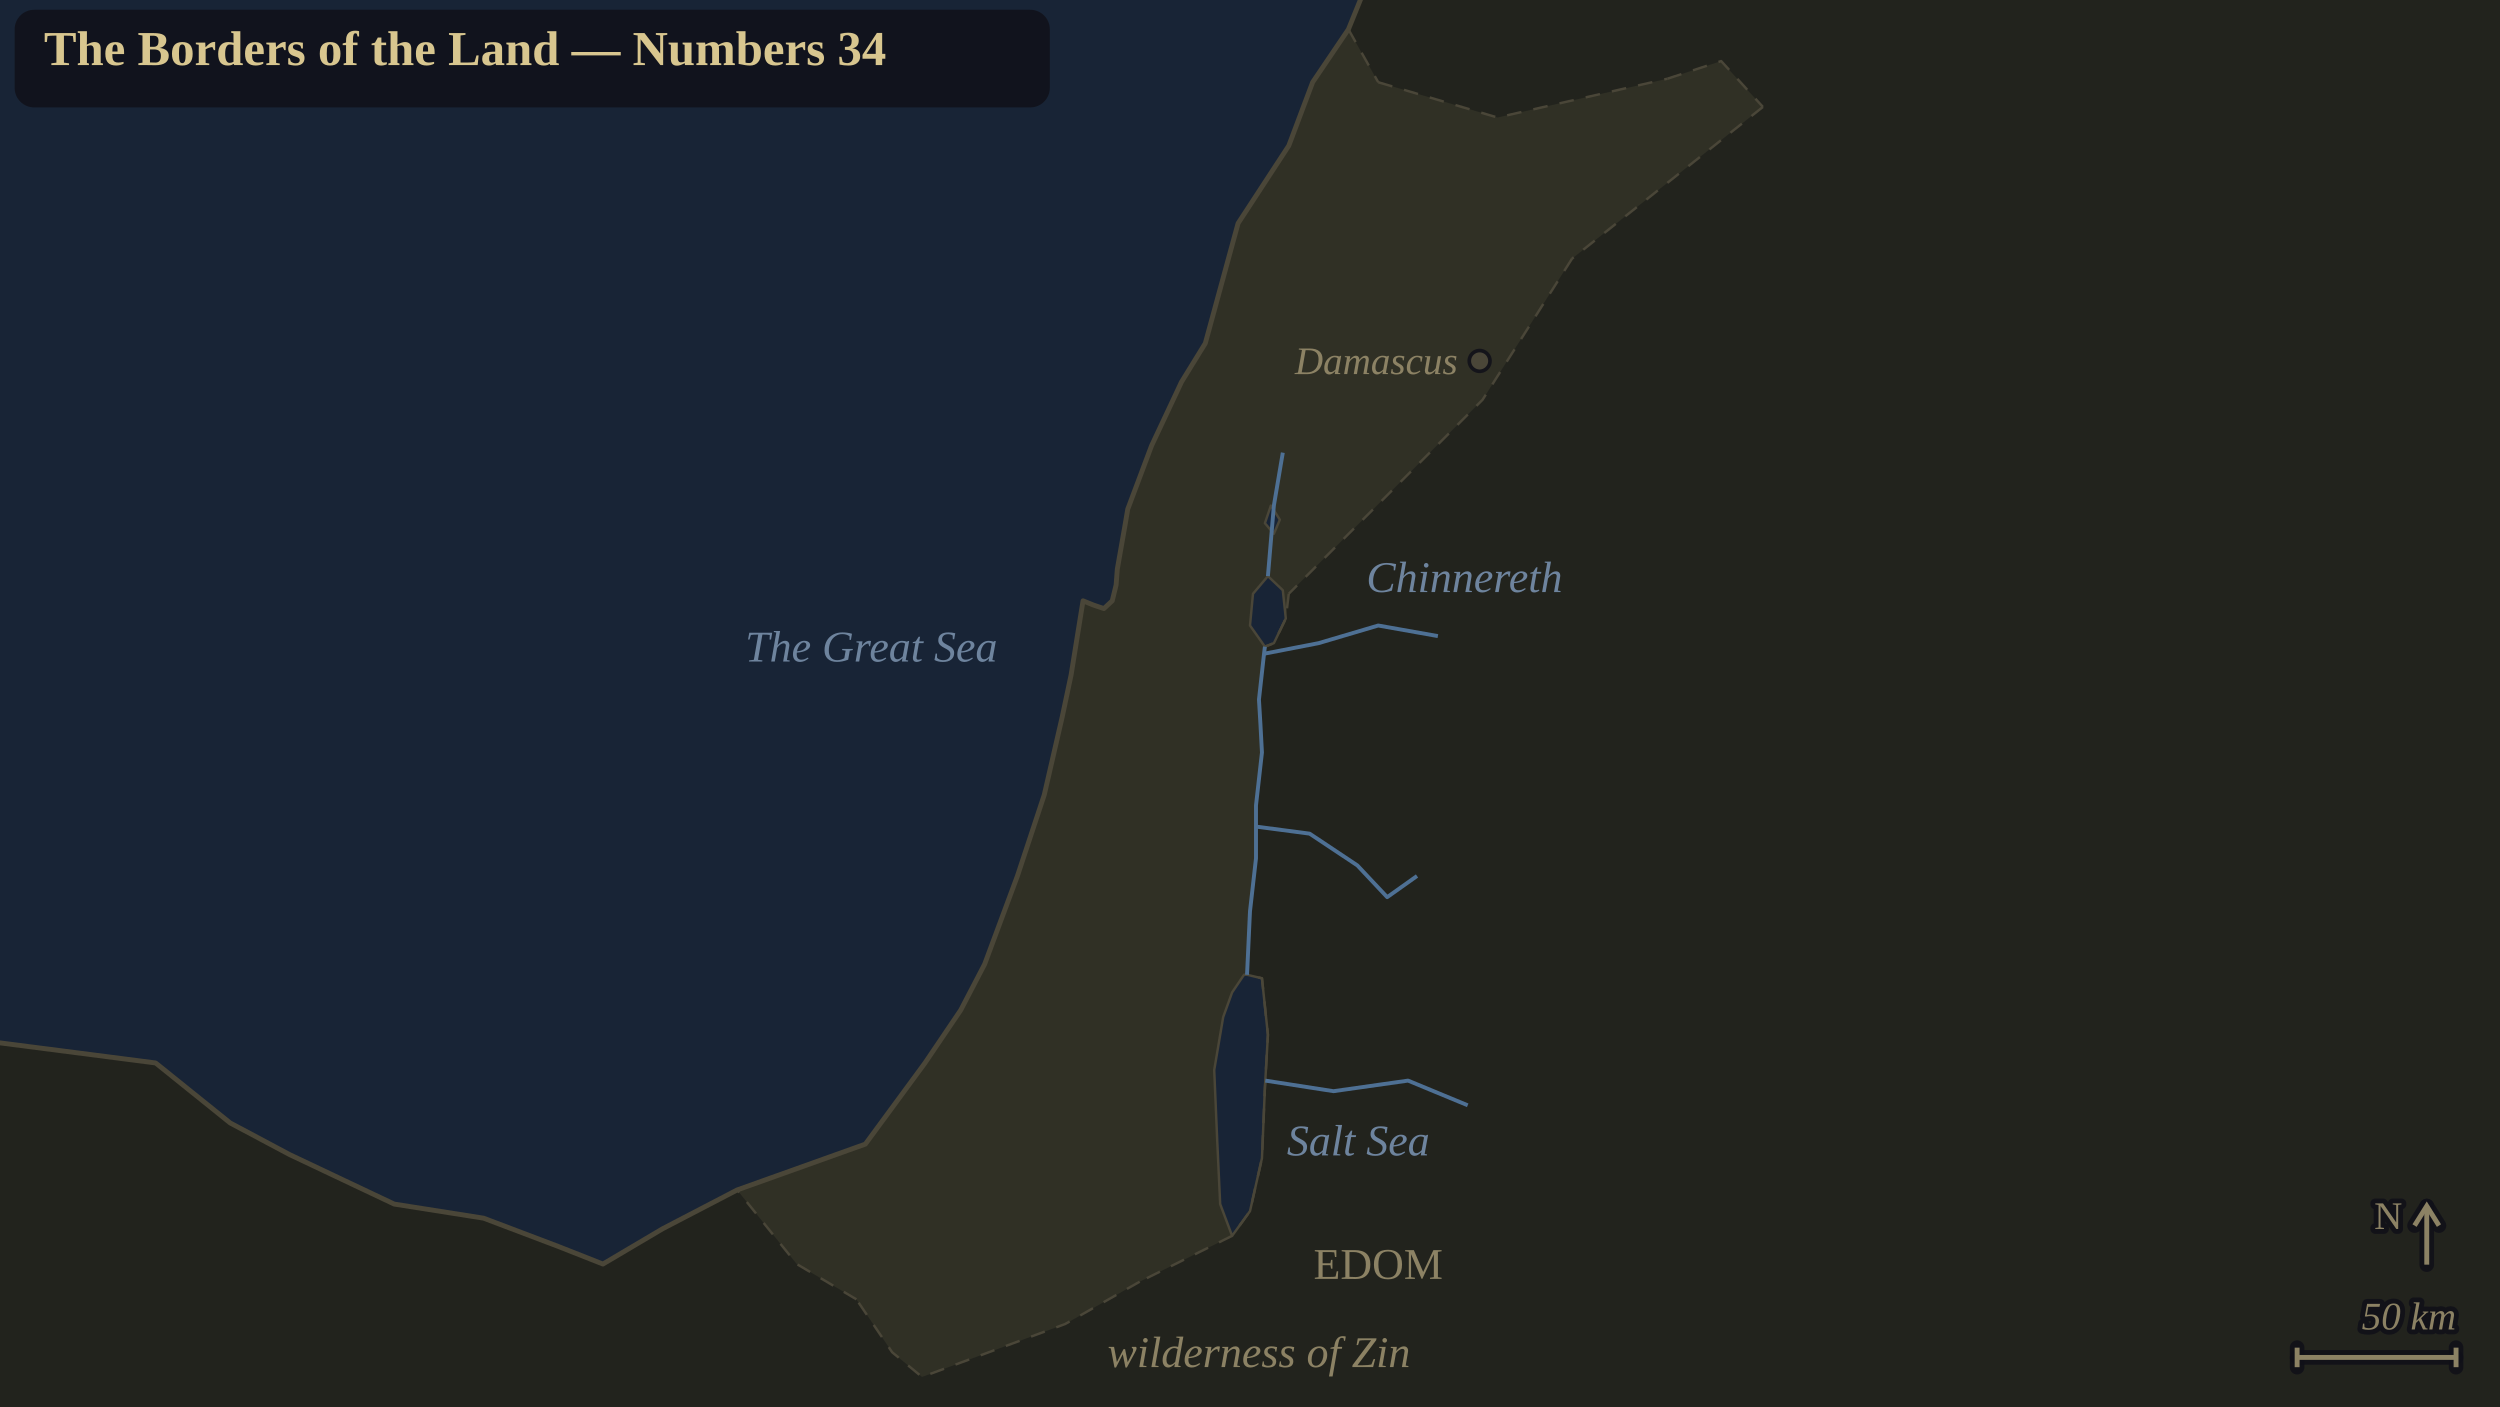
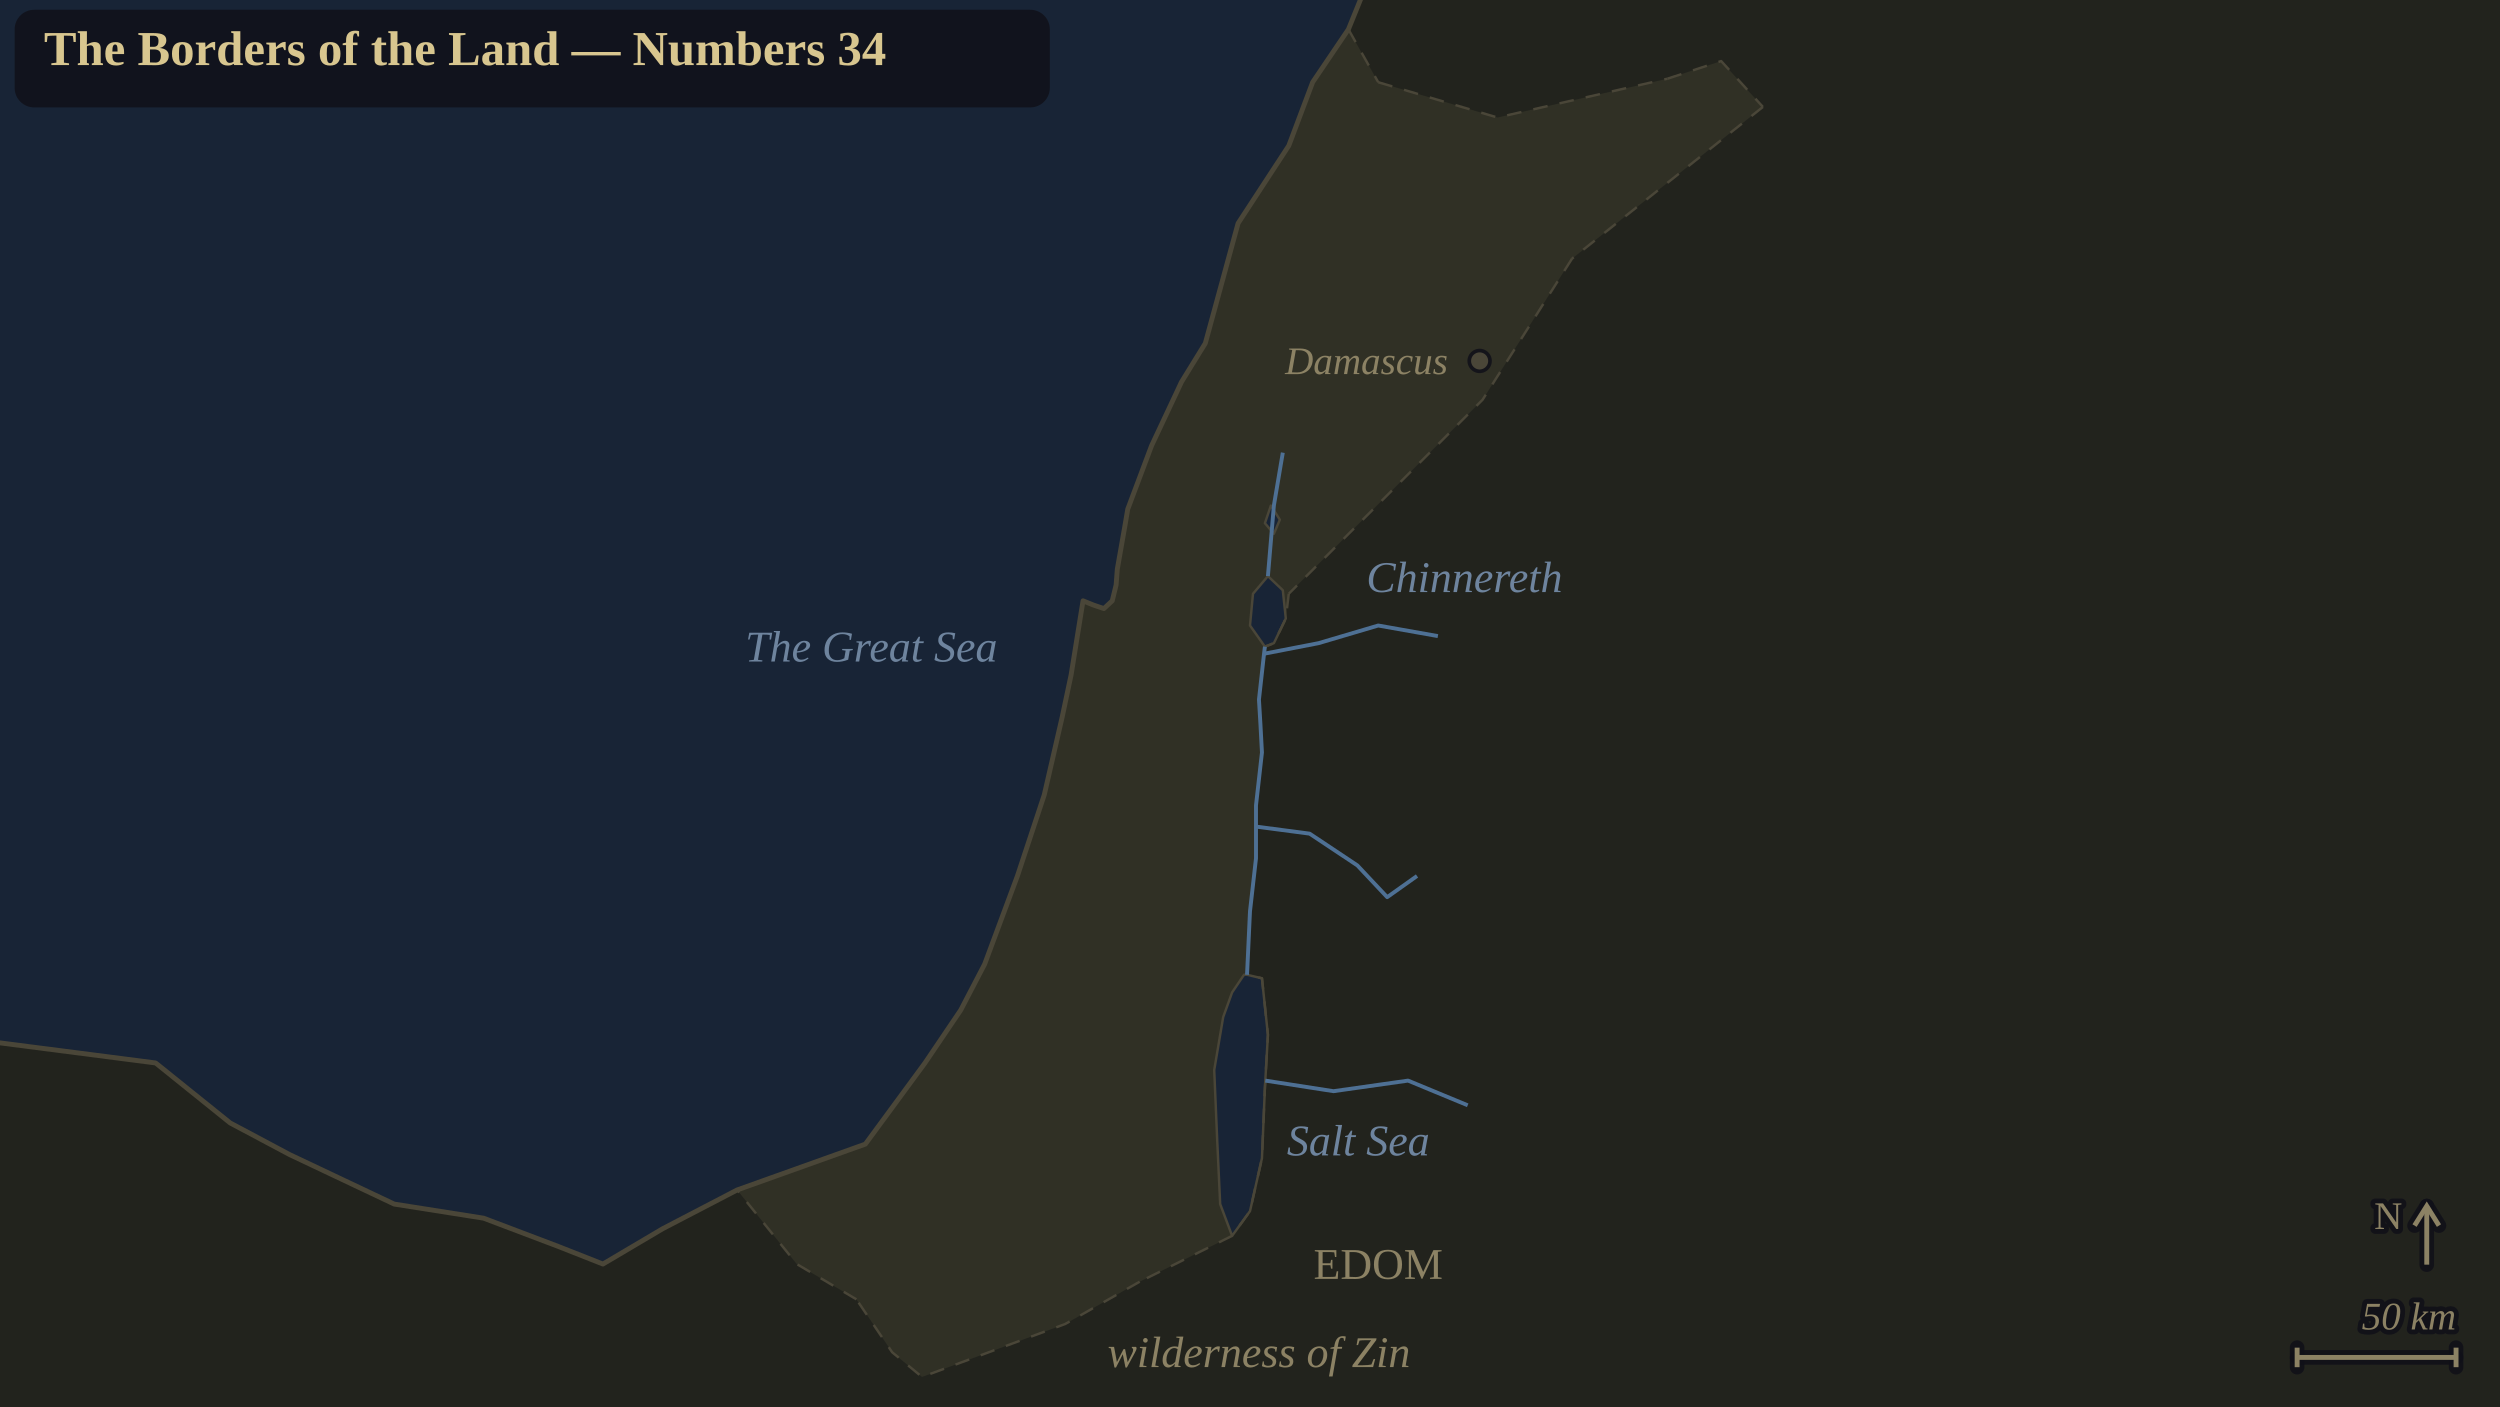
<svg xmlns="http://www.w3.org/2000/svg" viewBox="0 0 1024 576" width="1024" height="576" font-family="Georgia, 'Times New Roman', serif">
  <rect width="1024" height="576" fill="rgb(16,16,24)" />
  <g transform="translate(-162.21 -211.97)">
    <animateTransform attributeName="transform" type="translate" values="-162.21 -211.97;-162.4 -212.33;-162.95 -213.4;-163.87 -215.18;-165.14 -217.63;-166.76 -220.75;-168.73 -224.54;-171.06 -228.97;-173.74 -234.04;-176.77 -239.75;-180.16 -246.07;-183.92 -253.01;-188.04 -260.56;-192.52 -268.72;-197.39 -277.47;-202.64 -286.81;-208.28 -296.75;-214.31 -307.28;-220.75 -318.38;-227.61 -330.07;-234.88 -342.34;-242.57 -355.19;-250.71 -368.61;-259.28 -382.61;-268.3 -397.18;-277.78 -412.33;-287.73 -428.05;-298.14 -444.34;-309.04 -461.2;-320.41 -478.63;-332.27 -496.63;-344.62 -515.19;-357.47 -534.31;-370.82 -554;-384.66 -574.24;-399.01 -595.04;-413.86 -616.38;-429.21 -638.27;-445.05 -660.69;-461.4 -683.64;-478.23 -707.11;-495.54 -731.09;-513.34 -755.56;-531.59 -780.51;-550.31 -805.93;-569.46 -831.79;-589.05 -858.09;-609.04 -884.8;-629.43 -911.89;-650.19 -939.34;-671.3 -967.13;-692.73 -995.21;-714.46 -1023.57;-736.46 -1052.16;-758.69 -1080.94;-781.12 -1109.88;-803.72 -1138.93;-826.43 -1168.04;-849.23 -1197.17;-872.07 -1226.26;-894.89 -1255.25;-917.66 -1284.1;-940.31 -1312.73;-962.79 -1341.08;-985.06 -1369.1;-1007.04 -1396.7;-1028.68 -1423.83;-1049.92 -1450.39;-1070.68 -1476.33;-1090.91 -1501.56;-1110.54 -1526;-1129.5 -1549.57;-1147.72 -1572.2;-1165.12 -1593.79;-1181.65 -1614.27;-1197.23 -1633.55;-1211.78 -1651.55;-1225.25 -1668.19;-1237.55 -1683.39;-1248.63 -1697.06;-1258.42 -1709.13;-1266.85 -1719.53;-1273.87 -1728.18;-1279.42 -1735.02;-1283.45 -1739.97;-1285.89 -1742.98;-1286.72 -1744" dur="2.87s" begin="0s" fill="freeze" />
    <g transform="scale(1.445)">
      <animateTransform attributeName="transform" type="scale" values="1.445;1.445;1.447;1.449;1.452;1.456;1.461;1.466;1.473;1.48;1.488;1.497;1.506;1.517;1.529;1.541;1.554;1.568;1.584;1.6;1.617;1.635;1.654;1.674;1.694;1.716;1.74;1.764;1.789;1.815;1.842;1.871;1.9;1.931;1.963;1.996;2.03;2.065;2.101;2.138;2.176;2.216;2.256;2.298;2.34;2.384;2.428;2.474;2.52;2.567;2.614;2.663;2.712;2.762;2.812;2.863;2.914;2.965;3.016;3.068;3.119;3.17;3.221;3.272;3.322;3.372;3.42;3.468;3.515;3.56;3.604;3.647;3.688;3.727;3.764;3.799;3.832;3.862;3.89;3.914;3.936;3.955;3.971;3.984;3.993;3.998;4" dur="2.87s" begin="0s" fill="freeze" />
      <rect x="-253.58" y="-200" width="1563.73" height="1350" fill="rgb(24,36,54)" />
      <polygon points="-211.32,515 -84.53,505 -8.45,480 29.58,455 67.62,448 109.88,442 156.37,448 177.5,465 194.41,474 223.99,488 249.35,492 270.48,500 283.16,505 300.07,495 321.2,484 357.55,471 374.45,448 384.59,433 391.36,420 400.65,395 408.26,372 413.33,350 415.87,338 419.25,317 422.21,318.2 425.17,319.2 427.53,317 428.63,312.5 428.97,308 431.08,296 431.93,291 438.69,273 446.21,257 447.14,255 453.91,244 463.2,210 477.57,188 484.34,170 494.48,155 504.62,130 511.38,105 515.61,80 487.72,48 495.32,12 502.09,-22 521.53,-58 508.85,-85 469.97,-76 392.2,-80 333.88,-32 240.9,-8 185.96,-30 118.34,-62 59.17,-88 16.91,-250 1352.42,-250 1352.42,1200 -253.58,1200 -253.58,520" fill="rgb(34,35,29)" />
      <polygon points="215.54,603 221.46,620 234.98,660 255.27,710 287.39,760 321.2,810 350.78,840 333.88,870 291.62,830 253.58,770 232.45,710 207.09,650 207.09,612" fill="rgb(24,36,54)" />
      <polygon points="419.25,645 422.63,660 410.8,700 398.96,750 387.13,800 371.92,830 363.46,810 376.14,760 390.51,710 409.95,665" fill="rgb(24,36,54)" />
      <polygon points="350.78,840 371.92,830 464.89,900 633.95,1200 295.84,1200 333.88,870" fill="rgb(24,36,54)" />
      <polygon points="461.51,497 435.31,510 414.18,522 373.61,537 365.15,530 355.01,515 338.1,505 321.2,484 357.55,471 374.45,448 384.59,433 391.36,420 400.65,395 408.26,372 413.33,350 415.87,338 419.25,317 422.21,318.2 425.17,319.2 427.53,317 428.63,312.5 428.97,308 431.08,296 431.93,291 438.69,273 446.21,257 447.14,255 453.91,244 463.2,210 477.57,188 484.34,170 494.48,155 502.93,170 536.74,180 584.92,169 600.14,164 611.97,177 557.87,220 532.51,260 477.57,315 476.73,322 473.35,329 470.81,330 470.56,332 469.12,345 469.54,352 469.97,360 468.28,375 468.28,388 468.28,390 466.58,405 466.25,412 465.74,423 469.97,424 471.66,440 470.92,453 470.81,455 469.97,475 466.58,490" fill="rgb(255,244,170)" fill-opacity="0.063" />
      <polygon points="464.89,423 465.74,423 469.97,424 471.66,440 470.92,453 470.81,455 469.97,475 466.58,490 461.51,497 458.13,488 457.29,470 456.44,450 458.98,435 461.51,428" fill="rgb(24,36,54)" />
      <polygon points="471.66,310 475.88,314 476.73,322 473.35,329 470.81,330 466.58,324 467.43,315" fill="rgb(24,36,54)" />
      <polygon points="472.5,290 475.04,294 473.35,298 470.81,295" fill="rgb(24,36,54)" />
      <g stroke-width="0.692" stroke-linejoin="round">
        <animate attributeName="stroke-width" values="0.692;0.692;0.691;0.690;0.689;0.687;0.685;0.682;0.679;0.676;0.672;0.668;0.664;0.659;0.654;0.649;0.643;0.638;0.631;0.625;0.619;0.612;0.605;0.598;0.590;0.583;0.575;0.567;0.559;0.551;0.543;0.535;0.526;0.518;0.509;0.501;0.493;0.484;0.476;0.468;0.459;0.451;0.443;0.435;0.427;0.419;0.412;0.404;0.397;0.390;0.382;0.376;0.369;0.362;0.356;0.349;0.343;0.337;0.332;0.326;0.321;0.315;0.310;0.306;0.301;0.297;0.292;0.288;0.285;0.281;0.277;0.274;0.271;0.268;0.266;0.263;0.261;0.259;0.257;0.255;0.254;0.253;0.252;0.251;0.250;0.250;0.250" dur="2.87s" begin="0s" fill="freeze" />
        <polygon points="464.89,423 465.74,423 469.97,424 471.66,440 470.92,453 470.81,455 469.97,475 466.58,490 461.51,497 458.13,488 457.29,470 456.44,450 458.98,435 461.51,428" fill="none" stroke="rgb(74,70,56)" />
        <polygon points="471.66,310 475.88,314 476.73,322 473.35,329 470.81,330 466.58,324 467.43,315" fill="none" stroke="rgb(74,70,56)" />
        <polygon points="472.5,290 475.04,294 473.35,298 470.81,295" fill="none" stroke="rgb(74,70,56)" />
      </g>
      <g stroke-width="1.384" stroke-linejoin="round">
        <animate attributeName="stroke-width" values="1.384;1.384;1.382;1.380;1.377;1.374;1.369;1.364;1.358;1.352;1.344;1.336;1.328;1.318;1.308;1.298;1.287;1.275;1.263;1.250;1.237;1.224;1.210;1.195;1.180;1.165;1.150;1.134;1.118;1.102;1.086;1.069;1.052;1.036;1.019;1.002;0.985;0.969;0.952;0.935;0.919;0.903;0.886;0.870;0.855;0.839;0.824;0.809;0.794;0.779;0.765;0.751;0.737;0.724;0.711;0.699;0.686;0.675;0.663;0.652;0.641;0.631;0.621;0.611;0.602;0.593;0.585;0.577;0.569;0.562;0.555;0.548;0.542;0.537;0.531;0.526;0.522;0.518;0.514;0.511;0.508;0.506;0.504;0.502;0.501;0.500;0.500" dur="2.87s" begin="0s" fill="freeze" />
        <polyline points="-211.32,515 -84.53,505 -8.45,480 29.58,455 67.62,448 109.88,442 156.37,448 177.5,465 194.41,474 223.99,488 249.35,492 270.48,500 283.16,505 300.07,495 321.2,484 357.55,471 374.45,448 384.59,433 391.36,420 400.65,395 408.26,372 413.33,350 415.87,338 419.25,317 422.21,318.2 425.17,319.2 427.53,317 428.63,312.5 428.97,308 431.08,296 431.93,291 438.69,273 446.21,257 447.14,255 453.91,244 463.2,210 477.57,188 484.34,170 494.48,155 504.62,130 511.38,105 515.61,80 487.72,48 495.32,12 502.09,-22 521.53,-58 508.85,-85 469.97,-76 392.2,-80 333.88,-32 240.9,-8 185.96,-30 118.34,-62 59.17,-88" fill="none" stroke="rgb(74,70,56)" />
      </g>
      <g stroke-width="0.692" stroke-dasharray="4.152,3.460" stroke-linejoin="round">
        <animate attributeName="stroke-width" values="0.692;0.692;0.691;0.690;0.689;0.687;0.685;0.682;0.679;0.676;0.672;0.668;0.664;0.659;0.654;0.649;0.643;0.638;0.631;0.625;0.619;0.612;0.605;0.598;0.590;0.583;0.575;0.567;0.559;0.551;0.543;0.535;0.526;0.518;0.509;0.501;0.493;0.484;0.476;0.468;0.459;0.451;0.443;0.435;0.427;0.419;0.412;0.404;0.397;0.390;0.382;0.376;0.369;0.362;0.356;0.349;0.343;0.337;0.332;0.326;0.321;0.315;0.310;0.306;0.301;0.297;0.292;0.288;0.285;0.281;0.277;0.274;0.271;0.268;0.266;0.263;0.261;0.259;0.257;0.255;0.254;0.253;0.252;0.251;0.250;0.250;0.250" dur="2.87s" begin="0s" fill="freeze" />
        <animate attributeName="stroke-dasharray" values="4.152,3.460;4.151,3.459;4.147,3.456;4.141,3.451;4.132,3.444;4.121,3.434;4.108,3.423;4.092,3.410;4.075,3.396;4.055,3.379;4.033,3.361;4.009,3.341;3.983,3.319;3.955,3.296;3.925,3.271;3.894,3.245;3.860,3.217;3.825,3.188;3.789,3.157;3.751,3.126;3.711,3.093;3.671,3.059;3.629,3.024;3.585,2.988;3.541,2.951;3.495,2.913;3.449,2.874;3.402,2.835;3.354,2.795;3.306,2.755;3.257,2.714;3.207,2.673;3.157,2.631;3.107,2.589;3.057,2.547;3.007,2.506;2.956,2.464;2.906,2.422;2.856,2.380;2.806,2.339;2.757,2.297;2.708,2.256;2.659,2.216;2.611,2.176;2.564,2.136;2.517,2.097;2.471,2.059;2.426,2.021;2.381,1.984;2.338,1.948;2.295,1.912;2.253,1.878;2.212,1.844;2.173,1.810;2.134,1.778;2.096,1.747;2.059,1.716;2.024,1.686;1.989,1.658;1.956,1.630;1.924,1.603;1.893,1.577;1.863,1.552;1.834,1.528;1.806,1.505;1.780,1.483;1.754,1.462;1.730,1.442;1.707,1.423;1.685,1.404;1.665,1.387;1.645,1.371;1.627,1.356;1.610,1.342;1.594,1.328;1.579,1.316;1.566,1.305;1.554,1.295;1.543,1.285;1.533,1.277;1.524,1.270;1.517,1.264;1.511,1.259;1.506,1.255;1.503,1.252;1.501,1.251;1.500,1.250" dur="2.87s" begin="0s" fill="freeze" />
        <polyline points="461.51,497 435.31,510" fill="none" stroke="rgb(74,70,56)" />
        <polyline points="435.31,510 414.18,522 373.61,537 365.15,530 355.01,515" fill="none" stroke="rgb(74,70,56)" />
        <polyline points="355.01,515 338.1,505 321.2,484" fill="none" stroke="rgb(74,70,56)" />
        <polyline points="321.2,484 357.55,471 374.45,448 384.59,433 391.36,420 400.65,395 408.26,372 413.33,350 415.87,338 419.25,317 422.21,318.2 425.17,319.2 427.53,317 428.63,312.5 428.97,308 431.08,296 431.93,291 438.69,273 446.21,257 447.14,255 453.91,244 463.2,210 477.57,188 484.34,170 494.48,155" fill="none" stroke="rgb(74,70,56)" />
        <polyline points="494.48,155 502.93,170" fill="none" stroke="rgb(74,70,56)" />
        <polyline points="502.93,170 536.74,180 584.92,169" fill="none" stroke="rgb(74,70,56)" />
        <polyline points="584.92,169 600.14,164 611.97,177" fill="none" stroke="rgb(74,70,56)" />
        <polyline points="611.97,177 557.87,220" fill="none" stroke="rgb(74,70,56)" />
        <polyline points="557.87,220 532.51,260 477.57,315" fill="none" stroke="rgb(74,70,56)" />
        <polyline points="477.57,315 476.73,322 473.35,329 470.81,330 470.56,332 469.12,345 469.54,352 469.97,360 468.28,375 468.28,388 468.28,390 466.58,405 466.25,412 465.74,423 469.97,424 471.66,440 470.92,453 470.81,455 469.97,475 466.58,490 461.51,497" fill="none" stroke="rgb(74,70,56)" />
      </g>
      <g stroke-width="2.768" stroke-linejoin="round">
        <animate attributeName="stroke-width" values="2.768;2.767;2.765;2.761;2.755;2.748;2.739;2.728;2.716;2.703;2.689;2.673;2.655;2.637;2.617;2.596;2.574;2.550;2.526;2.501;2.474;2.447;2.419;2.390;2.361;2.330;2.299;2.268;2.236;2.204;2.171;2.138;2.105;2.071;2.038;2.004;1.971;1.937;1.904;1.871;1.838;1.805;1.773;1.741;1.709;1.678;1.647;1.617;1.587;1.558;1.530;1.502;1.475;1.448;1.422;1.397;1.373;1.349;1.326;1.304;1.282;1.262;1.242;1.223;1.204;1.186;1.170;1.153;1.138;1.124;1.110;1.097;1.085;1.073;1.063;1.053;1.044;1.036;1.028;1.022;1.016;1.011;1.007;1.004;1.002;1.000;1.000" dur="2.87s" begin="0s" fill="freeze" />
        <polyline points="461.51,497 435.31,510" fill="none" stroke-linejoin="round" stroke="rgb(255,244,170)" stroke-dasharray="29.25 117" stroke-dashoffset="29.25">
          <animate attributeName="stroke-dashoffset" values="29.25;0" dur="3.20s" begin="2.97s" fill="freeze" calcMode="spline" keyTimes="0;1" keySplines="0.42 0 0.58 1" />
        </polyline>
      </g>
      <g stroke-width="1.107" stroke-linejoin="round">
        <animate attributeName="stroke-width" values="1.107;1.107;1.106;1.104;1.102;1.099;1.095;1.091;1.087;1.081;1.075;1.069;1.062;1.055;1.047;1.038;1.029;1.020;1.010;1.000;0.990;0.979;0.968;0.956;0.944;0.932;0.920;0.907;0.894;0.882;0.868;0.855;0.842;0.829;0.815;0.802;0.788;0.775;0.762;0.748;0.735;0.722;0.709;0.696;0.684;0.671;0.659;0.647;0.635;0.623;0.612;0.601;0.590;0.579;0.569;0.559;0.549;0.540;0.530;0.522;0.513;0.505;0.497;0.489;0.482;0.475;0.468;0.461;0.455;0.449;0.444;0.439;0.434;0.429;0.425;0.421;0.418;0.414;0.411;0.409;0.406;0.405;0.403;0.402;0.401;0.400;0.400" dur="2.87s" begin="0s" fill="freeze" />
        <polyline points="475.88,275 473.35,290 471.66,310" fill="none" stroke="rgb(78,112,148)" />
        <polyline points="470.81,330 470.56,332 469.12,345 469.54,352 469.97,360 468.28,375 468.28,388 468.28,390 466.58,405 466.25,412 465.74,423" fill="none" stroke="rgb(78,112,148)" />
        <polyline points="470.92,453 490.25,456 511.38,453 528.29,460" fill="none" stroke="rgb(78,112,148)" />
        <polyline points="468.28,381 483.49,383 497.01,392 505.47,401 513.92,395" fill="none" stroke="rgb(78,112,148)" />
        <polyline points="470.56,332 486.03,329 502.93,324 519.84,327" fill="none" stroke="rgb(78,112,148)" />
      </g>
      <g stroke-width="6.920" stroke-linecap="round">
        <animate attributeName="stroke-width" values="6.920;6.918;6.912;6.902;6.887;6.869;6.847;6.821;6.791;6.758;6.721;6.681;6.638;6.592;6.542;6.489;6.434;6.376;6.315;6.252;6.186;6.118;6.048;5.975;5.901;5.826;5.749;5.670;5.590;5.509;5.428;5.345;5.262;5.179;5.095;5.011;4.927;4.844;4.760;4.677;4.595;4.513;4.432;4.352;4.273;4.195;4.118;4.043;3.969;3.896;3.825;3.755;3.687;3.621;3.556;3.493;3.432;3.373;3.315;3.260;3.206;3.154;3.104;3.056;3.010;2.966;2.924;2.884;2.845;2.809;2.774;2.742;2.712;2.683;2.657;2.632;2.610;2.589;2.571;2.555;2.540;2.528;2.518;2.510;2.505;2.501;2.500" dur="2.87s" begin="0s" fill="freeze" />
        <path d="M531.67 249h0" stroke="rgb(16,16,24)" stroke-opacity="0.85">
          <animate attributeName="opacity" values="1;0" begin="0.00s" dur="0.45s" fill="freeze" calcMode="spline" keyTimes="0;1" keySplines="0.42 0 0.58 1" />
        </path>
      </g>
      <g stroke-width="4.844" stroke-linecap="round">
        <animate attributeName="stroke-width" values="4.844;4.843;4.838;4.831;4.821;4.808;4.793;4.774;4.754;4.731;4.705;4.677;4.647;4.614;4.579;4.543;4.504;4.463;4.420;4.376;4.330;4.282;4.233;4.183;4.131;4.078;4.024;3.969;3.913;3.857;3.799;3.742;3.684;3.625;3.566;3.508;3.449;3.390;3.332;3.274;3.216;3.159;3.102;3.046;2.991;2.936;2.883;2.830;2.778;2.727;2.677;2.629;2.581;2.535;2.489;2.445;2.403;2.361;2.321;2.282;2.244;2.208;2.173;2.139;2.107;2.076;2.047;2.018;1.992;1.966;1.942;1.919;1.898;1.878;1.860;1.843;1.827;1.813;1.800;1.788;1.778;1.770;1.763;1.757;1.753;1.751;1.750" dur="2.87s" begin="0s" fill="freeze" />
        <path d="M531.67 249h0" stroke="rgb(74,70,56)">
          <animate attributeName="opacity" values="1;0" begin="0.00s" dur="0.45s" fill="freeze" calcMode="spline" keyTimes="0;1" keySplines="0.42 0 0.58 1" />
        </path>
      </g>
      <g font-size="11.073">
        <animate attributeName="font-size" values="11.073;11.069;11.059;11.042;11.019;10.990;10.955;10.913;10.866;10.813;10.754;10.690;10.621;10.547;10.467;10.383;10.294;10.201;10.104;10.003;9.897;9.788;9.676;9.561;9.442;9.321;9.198;9.072;8.945;8.815;8.684;8.552;8.420;8.353;8.285;8.217;8.148;8.078;8.008;7.938;7.868;7.798;7.728;7.657;7.588;7.518;7.449;7.380;7.313;7.245;7.179;7.113;7.048;6.985;6.922;6.861;6.800;6.741;6.684;6.627;6.572;6.519;6.467;6.417;6.369;6.322;6.276;6.233;6.192;6.152;6.114;6.078;6.044;6.010;5.951;5.896;5.846;5.800;5.759;5.722;5.690;5.663;5.641;5.623;5.610;5.603;5.600" dur="2.87s" begin="0s" fill="freeze" />
        <text x="531.67" y="249" dx="-0.562em" text-anchor="end" dominant-baseline="central" fill="rgb(140,130,100)" font-style="italic">Damascus<animate attributeName="opacity" values="1;0" begin="0.00s" dur="0.45s" fill="freeze" calcMode="spline" keyTimes="0;1" keySplines="0.42 0 0.58 1" />
+           <animate attributeName="x" values="531.67;531.67" dur="2.87s" begin="0s" fill="freeze" />
        </text>
      </g>
      <g font-size="12.457">
        <animate attributeName="font-size" values="12.457;12.453;12.442;12.423;12.397;12.364;12.324;12.277;12.224;12.164;12.099;12.027;11.949;11.865;11.776;11.681;11.581;11.476;11.367;11.253;11.134;11.012;10.886;10.756;10.623;10.486;10.348;10.206;10.063;9.917;9.770;9.622;9.473;9.397;9.321;9.244;9.166;9.088;9.010;8.931;8.852;8.773;8.694;8.615;8.536;8.458;8.380;8.303;8.227;8.151;8.076;8.002;7.929;7.858;7.787;7.718;7.650;7.584;7.460;7.335;7.214;7.097;6.985;6.877;6.773;6.673;6.579;6.488;6.402;6.320;6.243;6.170;6.101;6.037;5.978;5.923;5.872;5.826;5.785;5.748;5.716;5.688;5.666;5.648;5.635;5.628;5.625" dur="2.87s" begin="0s" fill="freeze" />
        <text x="359.24" y="330" text-anchor="middle" dominant-baseline="central" fill="rgb(110,132,158)" font-style="italic">The Great Sea<animate attributeName="opacity" values="1;0" begin="0.00s" dur="0.45s" fill="freeze" calcMode="spline" keyTimes="0;1" keySplines="0.42 0 0.58 1" />
        </text>
        <text x="470.81" y="470" dx="0.500em" text-anchor="start" dominant-baseline="central" fill="rgb(110,132,158)" font-style="italic">Salt Sea<animate attributeName="opacity" values="1;0" begin="2.47s" dur="0.30s" fill="freeze" calcMode="spline" keyTimes="0;1" keySplines="0.42 0 0.58 1" />
+           <animate attributeName="x" values="470.81;470.81" dur="2.87s" begin="0s" fill="freeze" />
        </text>
        <text x="493.34" y="310.31" dx="0.500em" text-anchor="start" dominant-baseline="central" fill="rgb(110,132,158)" font-style="italic">Chinnereth<animate attributeName="opacity" values="1;0" begin="0.00s" dur="0.45s" fill="freeze" calcMode="spline" keyTimes="0;1" keySplines="0.42 0 0.58 1" />
+           <animate attributeName="x" values="493.34;493.34" dur="2.87s" begin="0s" fill="freeze" />
        </text>
        <text x="469.12" y="530" text-anchor="middle" dominant-baseline="central" fill="rgb(140,130,100)" font-style="italic">wilderness of Zin<animate attributeName="opacity" values="1;0" begin="5.67s" dur="0.30s" fill="freeze" calcMode="spline" keyTimes="0;1" keySplines="0.42 0 0.58 1" />
        </text>
        <text x="502.93" y="505" text-anchor="middle" dominant-baseline="central" fill="rgb(140,130,100)">EDOM<animate attributeName="opacity" values="1;0" begin="2.47s" dur="0.30s" fill="freeze" calcMode="spline" keyTimes="0;1" keySplines="0.42 0 0.58 1" />
        </text>
      </g>
      <g font-size="9.093">
        <animate attributeName="font-size" values="9.093;9.091;9.082;9.069;9.050;9.026;8.996;8.962;8.924;8.880;8.832;8.779;8.722;8.661;8.596;8.527;8.454;8.378;8.298;8.215;8.128;8.039;7.947;7.852;7.755;7.655;7.554;7.450;7.346;7.239;7.132;7.024;6.915;6.860;6.804;6.748;6.691;6.634;6.577;6.519;6.462;6.404;6.346;6.289;6.231;6.174;6.118;6.061;6.005;5.950;5.896;5.842;5.789;5.736;5.685;5.634;5.585;5.536;5.489;5.443;5.398;5.354;5.311;5.270;5.230;5.192;5.155;5.119;5.085;5.052;5.021;4.992;4.964;4.936;4.887;4.842;4.801;4.763;4.730;4.699;4.673;4.651;4.632;4.618;4.607;4.601;4.599" dur="2.87s" begin="0s" fill="freeze" />
        <text x="470.81" y="470" dx="0.787em" dy="0.685em" text-anchor="start" dominant-baseline="text-before-edge" fill="rgb(140,130,100)" font-style="italic" opacity="0">Dead Sea<animate attributeName="opacity" values="0;1" begin="2.82s" dur="0.50s" fill="freeze" calcMode="spline" keyTimes="0;1" keySplines="0.42 0 0.58 1" />
+           <animate attributeName="x" values="470.81;470.81" dur="2.87s" begin="0s" fill="freeze" />
        </text>
      </g>
      <g font-size="13.841">
        <animate attributeName="font-size" values="13.841;13.837;13.824;13.803;13.774;13.738;13.693;13.641;13.582;13.516;13.443;13.363;13.276;13.183;13.084;12.979;12.868;12.752;12.630;12.503;12.372;12.235;12.095;11.951;11.803;11.652;11.497;11.340;11.181;11.019;10.856;10.691;10.525;10.442;10.357;10.271;10.185;10.098;10.011;9.923;9.835;9.747;9.659;9.572;9.485;9.398;9.311;9.226;9.141;9.057;8.973;8.891;8.811;8.731;8.653;8.576;8.500;8.427;8.355;8.284;8.216;8.149;8.084;8.021;7.961;7.902;7.846;7.791;7.739;7.690;7.643;7.598;7.556;7.513;7.439;7.370;7.307;7.250;7.199;7.153;7.113;7.079;7.051;7.029;7.013;7.003;7.000" dur="2.87s" begin="0s" fill="freeze" />
        <text x="470.81" y="470" dx="0.517em" text-anchor="start" dominant-baseline="central" fill="rgb(255,244,170)" font-weight="bold" font-style="italic" opacity="0">Salt Sea<animate attributeName="opacity" values="0;1" begin="2.82s" dur="0.50s" fill="freeze" calcMode="spline" keyTimes="0;1" keySplines="0.42 0 0.58 1" />
+           <animate attributeName="x" values="470.81;470.81" dur="2.87s" begin="0s" fill="freeze" />
        </text>
        <text x="502.93" y="505" text-anchor="middle" dominant-baseline="central" fill="rgb(255,244,170)" font-weight="bold" opacity="0">EDOM<animate attributeName="opacity" values="0;1" begin="2.82s" dur="0.50s" fill="freeze" calcMode="spline" keyTimes="0;1" keySplines="0.42 0 0.58 1" />
        </text>
        <text x="469.12" y="530" text-anchor="middle" dominant-baseline="central" fill="rgb(255,244,170)" font-weight="bold" font-style="italic" opacity="0">wilderness of Zin<animate attributeName="opacity" values="0;1" begin="6.02s" dur="0.50s" fill="freeze" calcMode="spline" keyTimes="0;1" keySplines="0.42 0 0.58 1" />
        </text>
      </g>
    </g>
  </g>
  <rect x="6" y="4" width="424" height="40" rx="8" fill="rgb(16,16,24)" fill-opacity="0.82" />
  <text x="18" y="14" font-size="20" font-weight="bold" fill="rgb(216,198,143)" dominant-baseline="text-before-edge">The Borders of the Land — Numbers 34</text>
  <g stroke="rgb(16,16,24)" stroke-opacity="0.85" stroke-linecap="round" stroke-linejoin="round" stroke-width="6" fill="none">
    <line x1="994" y1="518" x2="994" y2="494" />
    <polyline points="989,502 994,494 999,502" />
    <line x1="940.9" y1="556" x2="1006" y2="556">
      <animate attributeName="x1" values="940.9;940.9;940.8;940.7;940.6;940.4;940.2;940.0;939.7;939.3;939.0;938.6;938.1;937.7;937.1;936.6;936.0;935.4;934.7;933.9;933.2;932.4;931.5;930.6;929.7;928.7;927.6;926.6;925.4;924.2;923.0;921.7;920.4;919.0;917.6;916.1;914.6;913.0;911.4;909.7;908.0;906.2;904.4;902.5;900.6;898.6;896.6;894.6;892.5;890.4;888.2;886.0;883.8;881.6;879.3;877.1;874.8;872.5;870.1;867.8;865.5;863.2;860.9;858.6;856.4;854.1;851.9;849.8;847.7;845.6;843.6;841.7;839.9;838.1;836.4;834.9;833.4;832.0;830.8;829.7;828.7;827.8;827.1;826.6;826.2;825.9;825.8" dur="2.87s" begin="0s" fill="freeze" />
    </line>
    <line x1="1006" y1="552" x2="1006" y2="560" />
    <g transform="translate(940.9 0)">
      <animateTransform attributeName="transform" type="translate" values="940.9 0;940.9 0;940.8 0;940.7 0;940.6 0;940.4 0;940.2 0;940.0 0;939.7 0;939.3 0;939.0 0;938.6 0;938.1 0;937.7 0;937.1 0;936.6 0;936.0 0;935.4 0;934.7 0;933.9 0;933.2 0;932.4 0;931.5 0;930.6 0;929.7 0;928.7 0;927.6 0;926.6 0;925.4 0;924.2 0;923.0 0;921.7 0;920.4 0;919.0 0;917.6 0;916.1 0;914.6 0;913.0 0;911.4 0;909.7 0;908.0 0;906.2 0;904.4 0;902.5 0;900.6 0;898.6 0;896.6 0;894.6 0;892.5 0;890.4 0;888.2 0;886.0 0;883.8 0;881.6 0;879.3 0;877.1 0;874.8 0;872.5 0;870.1 0;867.8 0;865.5 0;863.2 0;860.9 0;858.6 0;856.4 0;854.1 0;851.9 0;849.8 0;847.7 0;845.6 0;843.6 0;841.7 0;839.9 0;838.1 0;836.4 0;834.9 0;833.4 0;832.0 0;830.8 0;829.7 0;828.7 0;827.8 0;827.1 0;826.6 0;826.2 0;825.9 0;825.8 0" dur="2.87s" begin="0s" fill="freeze" />
      <line x1="0" y1="552" x2="0" y2="560" />
    </g>
  </g>
  <g stroke="rgb(140,130,100)" stroke-width="2" fill="none">
    <line x1="994" y1="518" x2="994" y2="494" />
    <polyline points="989,502 994,494 999,502" />
    <line x1="940.9" y1="556" x2="1006" y2="556">
      <animate attributeName="x1" values="940.9;940.9;940.8;940.7;940.6;940.4;940.2;940.0;939.7;939.3;939.0;938.6;938.1;937.7;937.1;936.6;936.0;935.4;934.7;933.9;933.2;932.4;931.5;930.6;929.7;928.7;927.6;926.6;925.4;924.2;923.0;921.7;920.4;919.0;917.6;916.1;914.6;913.0;911.4;909.7;908.0;906.2;904.4;902.5;900.6;898.6;896.6;894.6;892.5;890.4;888.2;886.0;883.8;881.6;879.3;877.1;874.8;872.5;870.1;867.8;865.5;863.2;860.9;858.6;856.4;854.1;851.9;849.8;847.7;845.6;843.6;841.7;839.9;838.1;836.4;834.9;833.4;832.0;830.8;829.7;828.7;827.8;827.1;826.6;826.2;825.9;825.8" dur="2.87s" begin="0s" fill="freeze" />
    </line>
    <line x1="1006" y1="552" x2="1006" y2="560" />
    <g transform="translate(940.9 0)">
      <animateTransform attributeName="transform" type="translate" values="940.9 0;940.9 0;940.8 0;940.7 0;940.6 0;940.4 0;940.2 0;940.0 0;939.7 0;939.3 0;939.0 0;938.6 0;938.1 0;937.7 0;937.1 0;936.6 0;936.0 0;935.4 0;934.7 0;933.9 0;933.2 0;932.4 0;931.5 0;930.6 0;929.7 0;928.7 0;927.6 0;926.6 0;925.4 0;924.2 0;923.0 0;921.7 0;920.4 0;919.0 0;917.6 0;916.1 0;914.6 0;913.0 0;911.4 0;909.7 0;908.0 0;906.2 0;904.4 0;902.5 0;900.6 0;898.6 0;896.6 0;894.6 0;892.5 0;890.4 0;888.2 0;886.0 0;883.8 0;881.6 0;879.3 0;877.1 0;874.8 0;872.5 0;870.1 0;867.8 0;865.5 0;863.2 0;860.9 0;858.6 0;856.4 0;854.1 0;851.9 0;849.8 0;847.7 0;845.6 0;843.6 0;841.7 0;839.9 0;838.1 0;836.4 0;834.9 0;833.4 0;832.0 0;830.8 0;829.7 0;828.7 0;827.8 0;827.1 0;826.6 0;826.2 0;825.9 0;825.8 0" dur="2.87s" begin="0s" fill="freeze" />
      <line x1="0" y1="552" x2="0" y2="560" />
    </g>
  </g>
  <text x="984" y="498" font-size="16" fill="rgb(140,130,100)" stroke="rgb(16,16,24)" stroke-opacity="0.85" stroke-width="4" stroke-linejoin="round" paint-order="stroke" text-anchor="end" dominant-baseline="central">N</text>
  <text x="1006" y="548" font-size="16" fill="rgb(140,130,100)" stroke="rgb(16,16,24)" stroke-opacity="0.85" stroke-width="4" stroke-linejoin="round" paint-order="stroke" font-style="italic" text-anchor="end" dominant-baseline="text-after-edge">50 km</text>
  <g opacity="0.00">
    <animate attributeName="opacity" values="0.00;0.00;0.00;0.00;0.00;0.00;0.00;0.00;0.00;0.00;0.00;0.00;0.00;0.00;0.00;0.00;0.00;0.00;0.00;0.00;0.00;0.00;0.00;0.00;0.07;0.22;0.37;0.53;0.68;0.84;1.00;1.00;1.00;1.00;1.00;1.00;1.00;1.00;1.00;1.00;1.00;1.00;1.00;1.00;1.00;1.00;1.00;1.00;1.00;1.00;1.00;1.00;1.00;1.00;1.00;1.00;1.00;1.00;1.00;1.00;1.00;1.00;1.00;1.00;1.00;1.00;1.00;1.00;1.00;1.00;1.00;1.00;1.00;1.00;1.00;1.00;1.00;1.00;1.00;1.00;1.00;1.00;1.00;1.00;1.00;1.00;1.00" dur="2.87s" begin="0s" fill="freeze" />
    <defs>
      <clipPath id="insetclip">
        <rect x="14" y="394" width="118" height="168" rx="6" />
      </clipPath>
    </defs>
    <g clip-path="url(#insetclip)">
      <rect x="14" y="394" width="118" height="168" fill="rgb(24,36,54)" />
      <polygon points="-158.58,535.71 -115.16,532.28 -89.11,523.72 -76.08,515.16 -63.05,512.76 -48.58,510.71 -32.66,512.76 -25.42,518.58 -19.63,521.66 -9.5,526.46 -0.82,527.83 6.42,530.57 10.76,532.28 16.55,528.86 23.79,525.09 36.24,520.64 42.03,512.76 45.5,507.62 47.82,503.17 51,494.61 53.61,486.73 55.34,479.2 56.21,475.09 57.37,467.9 58.38,468.31 59.39,468.65 60.21,467.9 60.58,466.36 60.7,464.82 61.42,460.71 61.71,458.99 64.03,452.83 66.6,447.35 66.92,446.66 69.24,442.9 72.42,431.25 77.34,423.72 79.66,417.55 83.13,412.42 86.61,403.86 88.92,395.29 90.37,386.73 80.82,375.77 83.42,363.45 85.74,351.8 92.39,339.47 88.05,330.23 74.74,333.31 48.11,331.94 28.13,348.38 -3.71,356.6 -22.53,349.06 -45.68,338.1 -65.95,329.2 -80.42,273.72 376.95,273.72 376.95,770.29 -173.05,770.29 -173.05,537.42" fill="rgb(34,35,29)" />
      <polygon points="73,504.2 73.29,504.2 74.74,504.54 75.32,510.02 75.06,514.47 75.03,515.16 74.74,522.01 73.58,527.14 71.84,529.54 70.68,526.46 70.39,520.29 70.11,513.45 70.97,508.31 71.84,505.91" fill="rgb(24,36,54)" />
      <polygon points="75.32,465.5 76.76,466.87 77.05,469.61 75.89,472.01 75.03,472.35 73.58,470.29 73.87,467.21" fill="rgb(24,36,54)" />
      <polygon points="75.61,458.65 76.47,460.02 75.89,461.39 75.03,460.36" fill="rgb(24,36,54)" />
      <polygon points="71.84,529.54 62.87,533.99 55.63,538.1 41.74,543.24 38.84,540.84 35.37,535.71 29.58,532.28 23.79,525.09 36.24,520.64 42.03,512.76 45.5,507.62 47.82,503.17 51,494.61 53.61,486.73 55.34,479.2 56.21,475.09 57.37,467.9 58.38,468.31 59.39,468.65 60.21,467.9 60.58,466.36 60.7,464.82 61.42,460.71 61.71,458.99 64.03,452.83 66.6,447.35 66.92,446.66 69.24,442.9 72.42,431.25 77.34,423.72 79.66,417.55 83.13,412.42 86.03,417.55 97.61,420.98 114.11,417.21 119.32,415.5 123.37,419.95 104.84,434.68 96.16,448.38 77.34,467.21 77.05,469.61 75.89,472.01 75.03,472.35 74.94,473.03 74.45,477.49 74.59,479.88 74.74,482.62 74.16,487.76 74.16,492.21 74.16,492.9 73.58,498.03 73.46,500.43 73.29,504.2 74.74,504.54 75.32,510.02 75.06,514.47 75.03,515.16 74.74,522.01 73.58,527.14" fill="rgb(255,244,170)" fill-opacity="0.118" stroke="rgb(138,129,95)" stroke-width="1" />
      <rect x="-47.8" y="409.6" width="242.7" height="136.5" fill="rgb(255,244,170)" fill-opacity="0.10" stroke="rgb(255,244,170)" stroke-width="1.5">
        <animate attributeName="x" values="-47.8;-47.7;-47.6;-47.5;-47.3;-47.0;-46.6;-46.3;-45.8;-45.3;-44.7;-44.1;-43.5;-42.7;-42.0;-41.2;-40.3;-39.4;-38.5;-37.5;-36.5;-35.4;-34.3;-33.2;-32.0;-30.8;-29.6;-28.3;-27.0;-25.8;-24.4;-23.1;-21.8;-20.4;-19.1;-17.7;-16.4;-15.0;-13.7;-12.3;-11.0;-9.6;-8.3;-7.0;-5.7;-4.4;-3.1;-1.9;-0.7;0.5;1.7;2.9;4.0;5.1;6.2;7.2;8.3;9.3;10.2;11.1;12.0;12.9;13.8;14.6;15.3;16.1;16.8;17.5;18.1;18.7;19.3;19.9;20.4;20.9;21.3;21.7;22.1;22.4;22.8;23.0;23.3;23.5;23.6;23.8;23.9;23.9;24.0" dur="2.87s" begin="0s" fill="freeze" />
        <animate attributeName="y" values="409.6;409.6;409.9;410.2;410.7;411.3;412.0;412.8;413.8;414.8;416.0;417.2;418.6;420.0;421.5;423.1;424.7;426.4;428.2;430.0;431.9;433.8;435.7;437.6;439.6;441.6;443.6;445.6;447.6;449.6;451.6;453.6;455.6;457.6;459.5;461.5;463.3;465.2;467.0;468.8;470.6;472.3;474.0;475.7;477.3;478.8;480.4;481.8;483.3;484.7;486.0;487.3;488.6;489.8;491.0;492.1;493.2;494.3;495.3;496.2;497.2;498.0;498.9;499.7;500.5;501.2;501.9;502.6;503.2;503.8;504.3;504.9;505.3;505.8;506.2;506.6;506.9;507.3;507.6;507.8;508.0;508.2;508.4;508.5;508.6;508.6;508.7" dur="2.87s" begin="0s" fill="freeze" />
        <animate attributeName="width" values="242.7;242.6;242.4;242.0;241.5;240.9;240.1;239.2;238.2;237.0;235.7;234.3;232.8;231.2;229.4;227.6;225.6;223.6;221.5;219.2;216.9;214.5;212.1;209.6;207.0;204.3;201.6;198.8;196.0;193.2;190.3;187.5;184.5;181.6;178.7;175.7;172.8;169.9;166.9;164.0;161.1;158.3;155.4;152.6;149.8;147.1;144.4;141.8;139.2;136.6;134.1;131.7;129.3;127.0;124.7;122.5;120.4;118.3;116.3;114.3;112.4;110.6;108.9;107.2;105.6;104.0;102.5;101.1;99.8;98.5;97.3;96.2;95.1;94.1;93.2;92.3;91.5;90.8;90.2;89.6;89.1;88.7;88.3;88.0;87.8;87.7;87.7" dur="2.87s" begin="0s" fill="freeze" />
        <animate attributeName="height" values="136.5;136.5;136.3;136.1;135.9;135.5;135.1;134.5;134.0;133.3;132.6;131.8;130.9;130.0;129.0;128.0;126.9;125.8;124.6;123.3;122.0;120.7;119.3;117.9;116.4;114.9;113.4;111.8;110.3;108.7;107.1;105.4;103.8;102.2;100.5;98.8;97.2;95.5;93.9;92.3;90.6;89.0;87.4;85.8;84.3;82.8;81.2;79.7;78.3;76.9;75.4;74.1;72.7;71.4;70.2;68.9;67.7;66.5;65.4;64.3;63.2;62.2;61.2;60.3;59.4;58.5;57.7;56.9;56.1;55.4;54.7;54.1;53.5;52.9;52.4;51.9;51.5;51.1;50.7;50.4;50.1;49.9;49.7;49.5;49.4;49.3;49.3" dur="2.87s" begin="0s" fill="freeze" />
      </rect>
    </g>
    <rect x="14" y="394" width="118" height="168" rx="6" fill="none" stroke="rgb(74,70,56)" stroke-width="1.5" />
  </g>
</svg>
